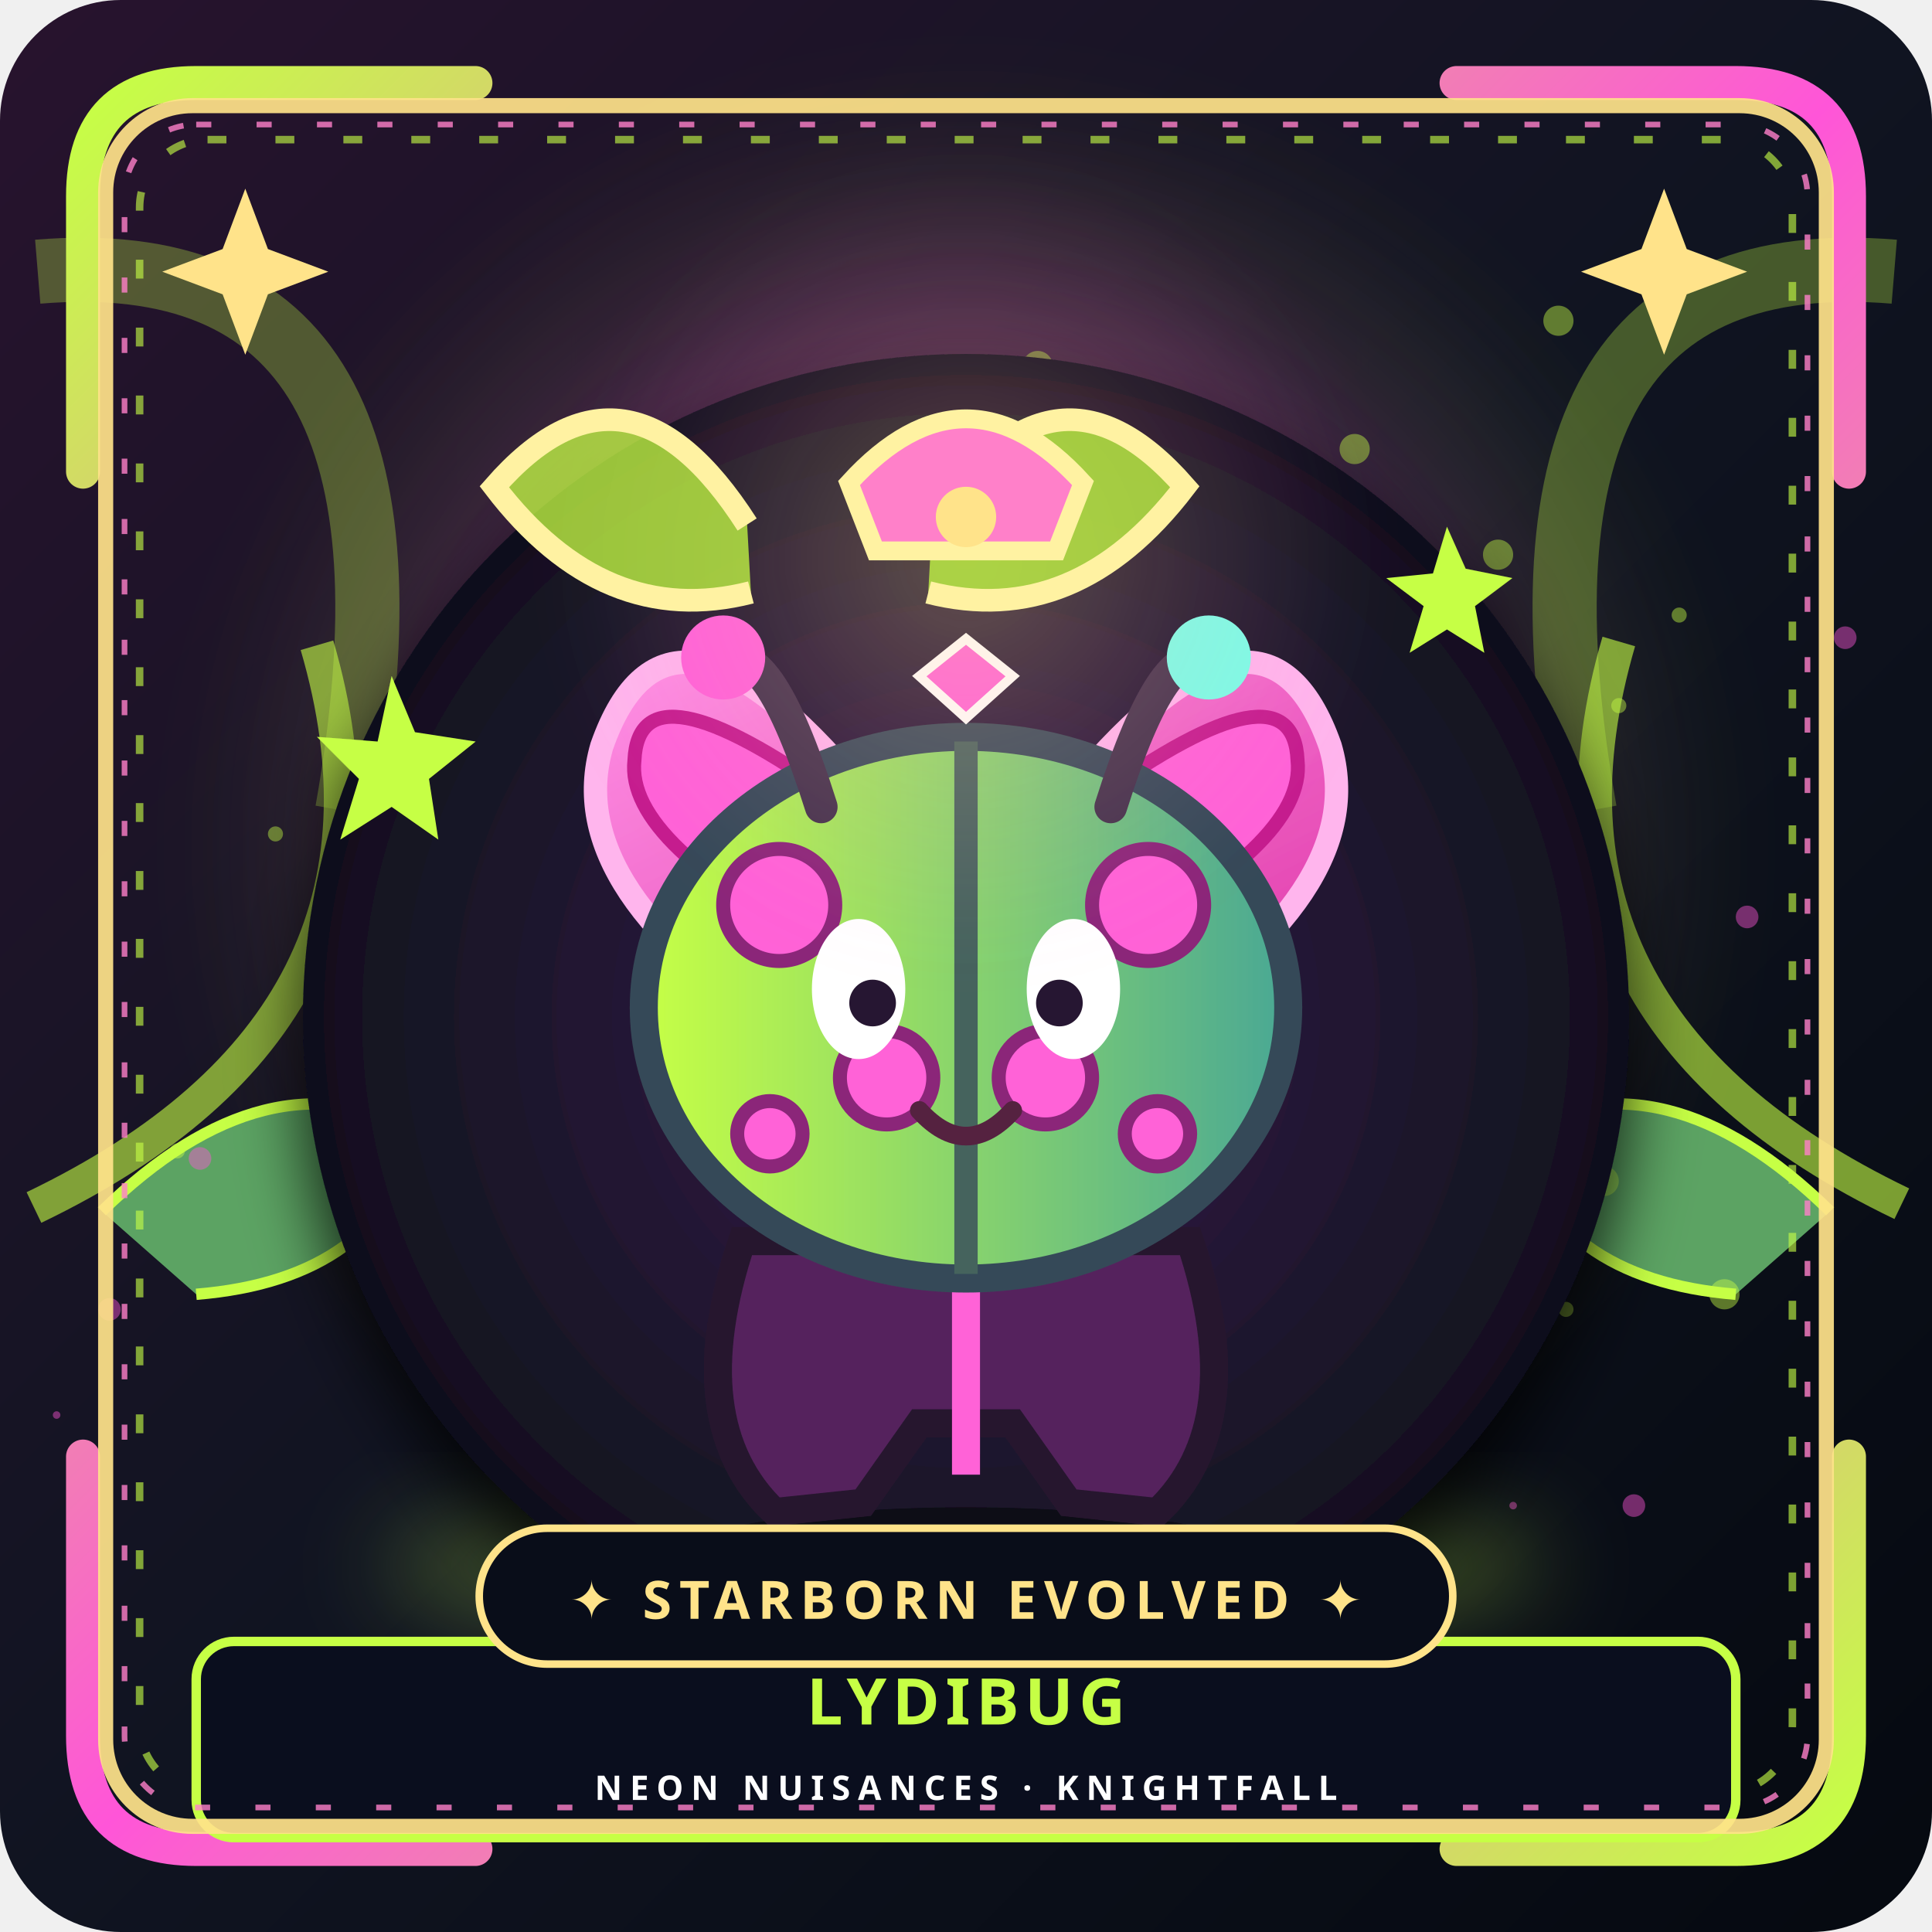
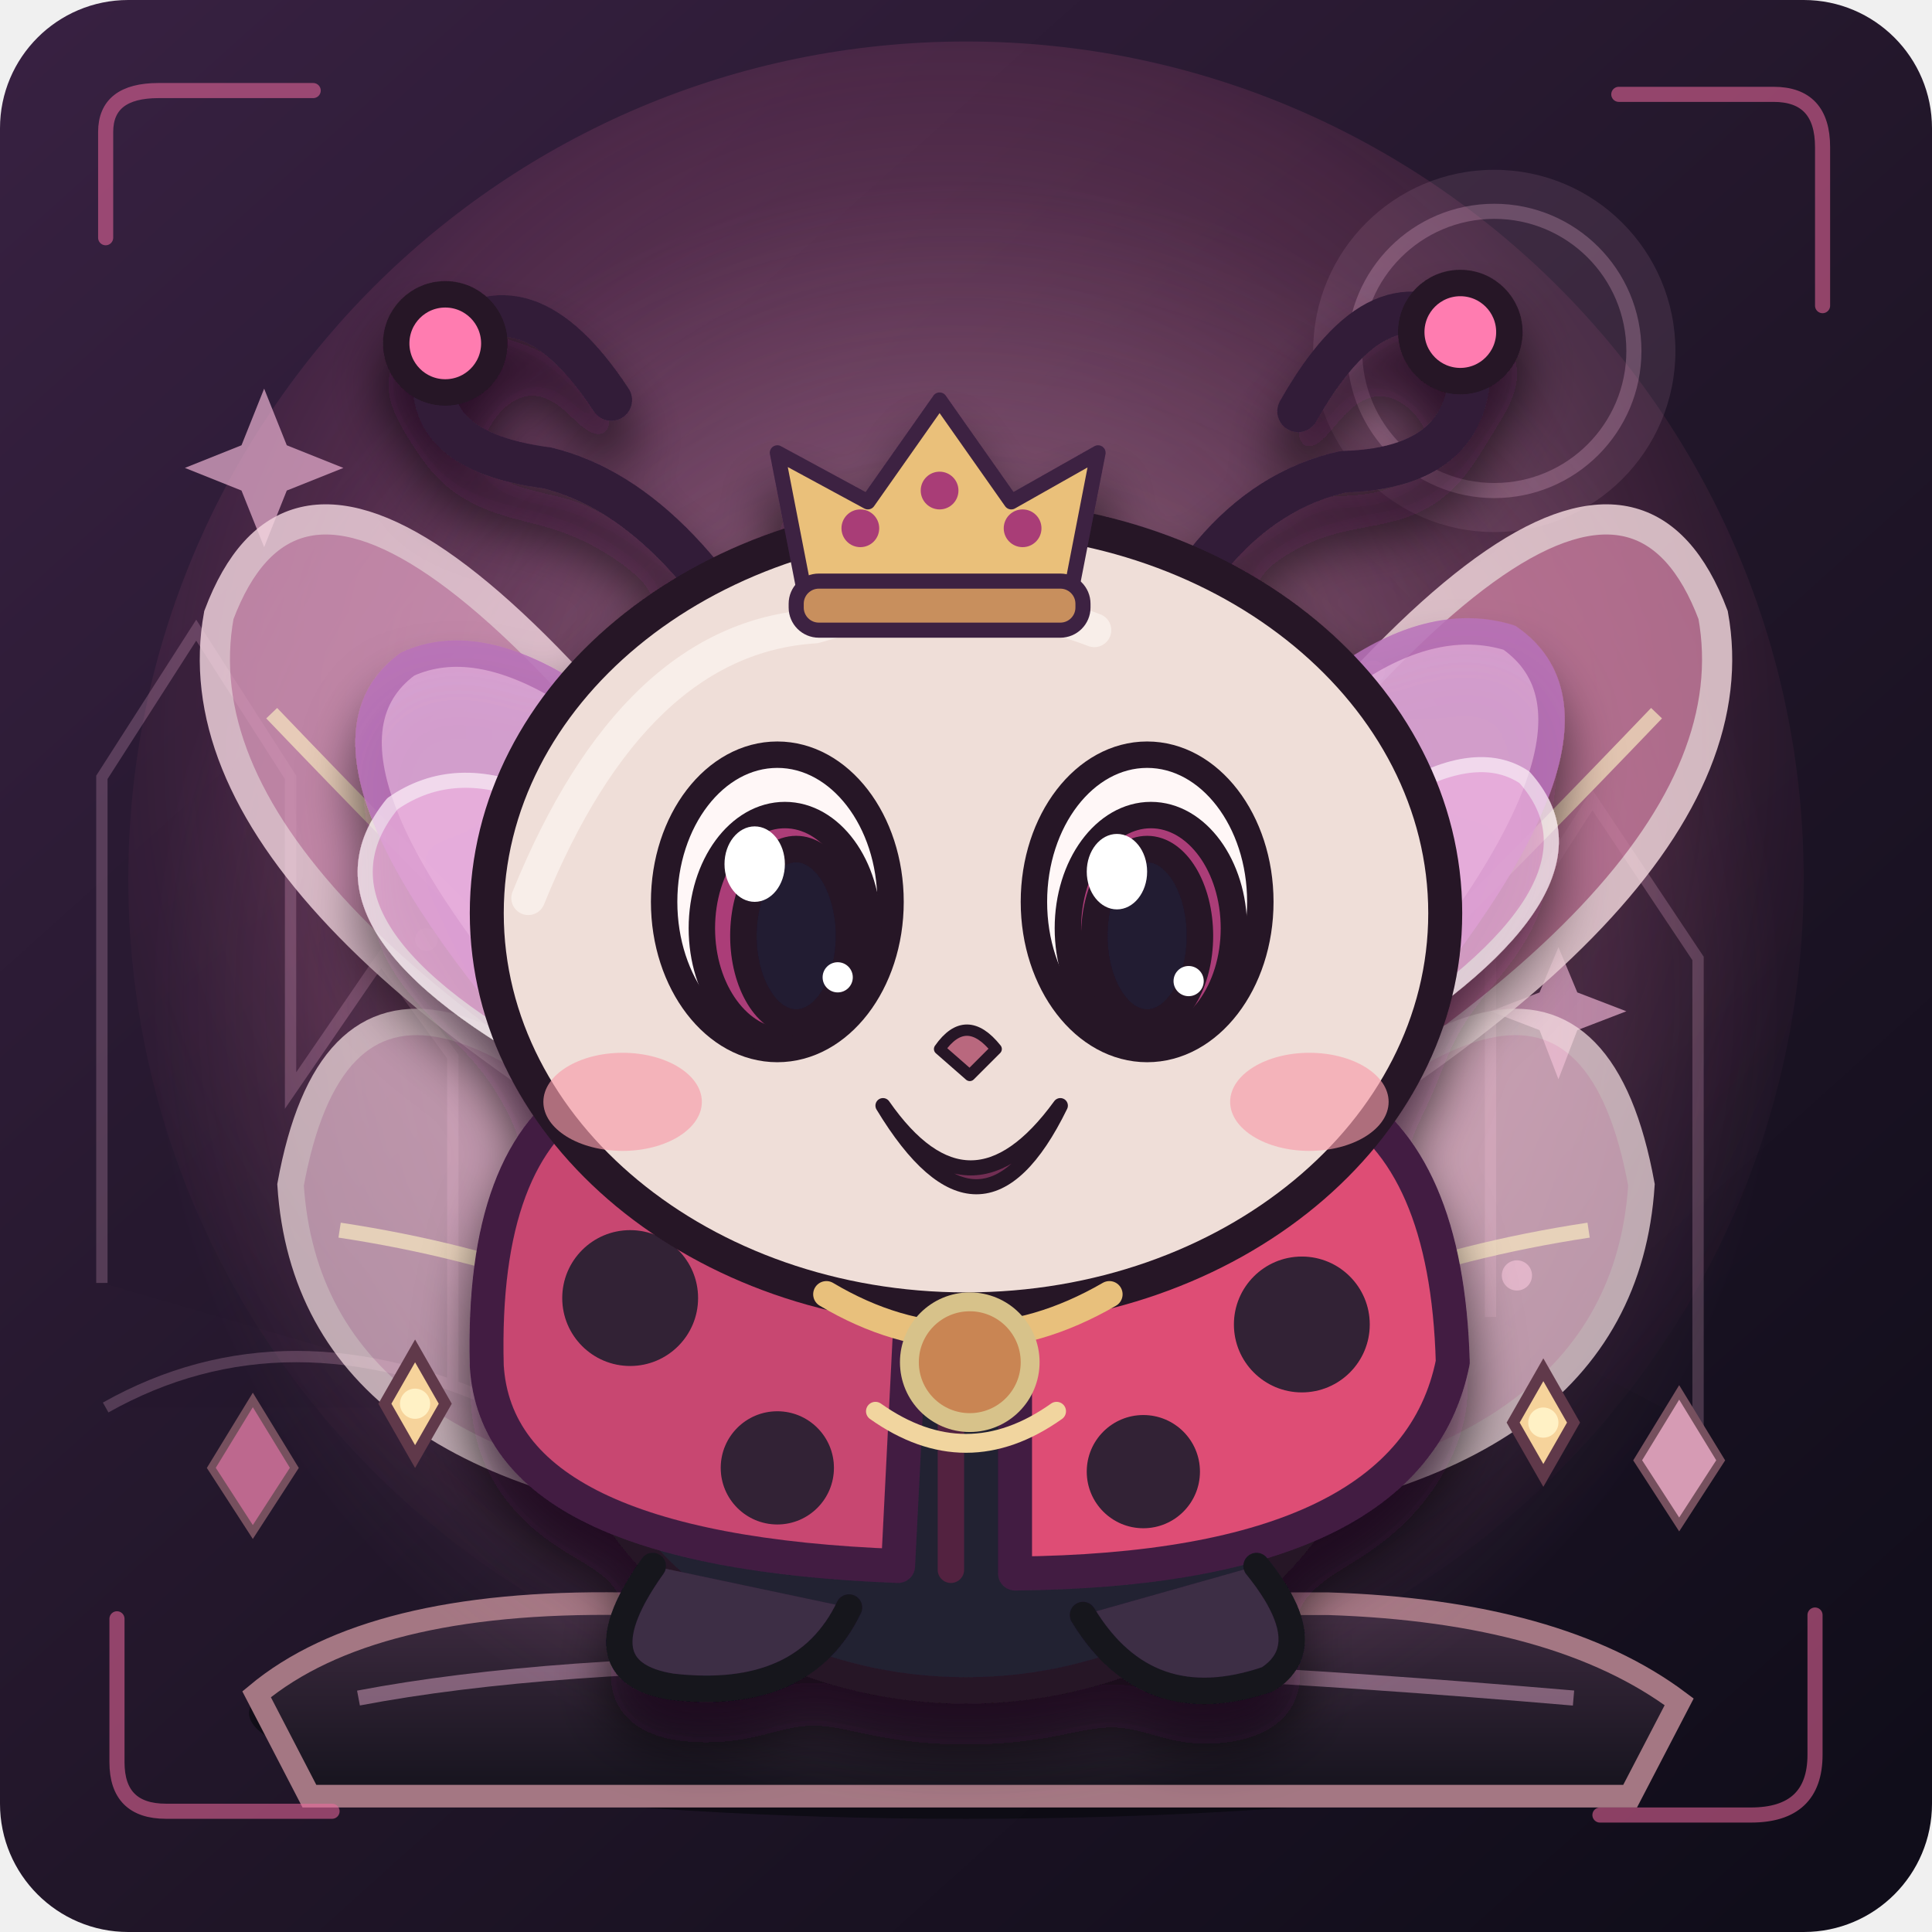
- <svg xmlns="http://www.w3.org/2000/svg" viewBox="0 0 512 512" role="img" aria-label="Lydibloom evolved Starborn companion">
+ <svg xmlns="http://www.w3.org/2000/svg" viewBox="0 0 512 512" role="img" data-evolution-form="lydibug" aria-labelledby="lydibug-title lydibug-desc">
  <defs>
-     <radialGradient id="evolveAura">
-       <stop stop-color="#ffe38a" stop-opacity=".3" />
-       <stop offset="1" stop-color="#ff80c9" stop-opacity="0" />
+     <linearGradient id="lydibug-sky" x1="0" y1="0" x2=".9" y2="1">
+       <stop stop-color="#382142" />
+       <stop offset=".56" stop-color="#211629" />
+       <stop offset="1" stop-color="#100d1a" />
+     </linearGradient>
+     <radialGradient id="lydibug-aura" cx=".49" cy=".42" r=".63">
+       <stop stop-color="#e6adcd" stop-opacity=".43" />
+       <stop offset=".65" stop-color="#ef6a9f" stop-opacity=".15" />
+       <stop offset="1" stop-color="#211629" stop-opacity="0" />
    </radialGradient>
-     <filter id="evolveGlow">
-       <feGaussianBlur stdDeviation="8" />
+     <linearGradient id="lydibug-ground" x1="0" y1="0" x2="0" y2="1">
+       <stop stop-color="#3e2b40" />
+       <stop offset="1" stop-color="#15131d" />
+     </linearGradient>
+     <filter id="lydibug-shadow" x="-35%" y="-40%" width="170%" height="180%">
+       <feDropShadow dx="0" dy="11" stdDeviation="7" flood-color="#090710" flood-opacity=".7" />
    </filter>
+     <radialGradient id="lydibug-evolved-halo">
+       <stop stop-color="#e5bb76" stop-opacity=".31" />
+       <stop offset=".72" stop-color="#d68aaf" stop-opacity=".12" />
+       <stop offset="1" stop-color="#d68aaf" stop-opacity="0" />
+     </radialGradient>
  </defs>
-   <svg x="0" y="0" width="512" height="512" viewBox="0 0 512 512">
-     <defs>
-       <linearGradient id="sceneBackground" x2="1" y2="1">
-         <stop stop-color="#28132e" />
-         <stop offset=".5" stop-color="#101421" />
-         <stop offset="1" stop-color="#050910" />
-       </linearGradient>
-       <radialGradient id="sceneAura">
-         <stop stop-color="#c6ff45" stop-opacity=".46" />
-         <stop offset=".65" stop-color="#ff55d8" stop-opacity=".19" />
-         <stop offset="1" stop-color="#c6ff45" stop-opacity="0" />
-       </radialGradient>
-       <linearGradient id="neonTrim" x2="1" y2="1">
-         <stop stop-color="#c6ff45" />
-         <stop offset=".5" stop-color="#ff55d8" />
-         <stop offset="1" stop-color="#c6ff45" />
-       </linearGradient>
-       <filter id="sceneGlow">
-         <feGaussianBlur stdDeviation="12" />
-       </filter>
-       <filter id="characterDepth">
-         <feDropShadow dx="0" dy="10" stdDeviation="9" flood-color="#000" flood-opacity=".8" />
-       </filter>
-     </defs>
-     <rect width="512" height="512" rx="32" fill="url(#sceneBackground)" />
-     <circle cx="256" cy="224" r="205" fill="url(#sceneAura)" filter="url(#sceneGlow)" />
-     <g style="color:#c6ff45">
-       <path d="M10 72q109-9 82 143M502 72q-109-9-82 143" stroke="currentColor" fill="none" stroke-width="17" opacity=".3" />
-       <path d="M9 320q104-50 75-149m420 148q-104-50-75-149" stroke="#c6ff45" stroke-width="9" fill="none" opacity=".6" />
-       <path d="M27 321q44-43 84-21-10 39-59 43m433-22q-44-43-84-21 10 39 59 43" fill="#5ca363" stroke="currentColor" stroke-width="3" />
+   <rect x="0" y="0" width="512" height="512" rx="34" fill="url(#lydibug-sky)" />
+   <circle cx="256" cy="233" r="222" fill="url(#lydibug-aura)" />
+   <circle cx="396" cy="93" r="48" fill="#e6adcd" opacity=".12" />
+   <circle cx="396" cy="93" r="37" fill="none" stroke="#e6adcd" opacity=".28" stroke-width="4" />
+   <path d="M27 340V206l25-39 25 39v83l24-35 19 26v87m275-18v-95l27-42 28 42v124m-422-5q48-27 106 0" fill="#211629" stroke="#e6adcd" stroke-width="3" opacity=".24" />
+   <g fill="#e6adcd" opacity=".72">
+     <path d="m70 103 6 15 15 6-15 6-6 15-6-15-15-6 15-6zm343 148 5 12 13 5-13 5-5 13-5-13-13-5 13-5z" />
+     <circle cx="364" cy="178" r="3" />
+     <circle cx="113" cy="249" r="3" />
+     <circle cx="402" cy="338" r="4" />
+   </g>
+   <ellipse cx="256" cy="454" rx="190" ry="28" fill="#08080e" opacity=".69" />
+   <path d="M68 449q30-25 97-24h187q61 2 93 26l-13 25H82Z" fill="url(#lydibug-ground)" stroke="#a47783" stroke-width="6" />
+   <path d="M95 450q100-19 322 0" fill="none" stroke="#e6adcd" stroke-width="4" opacity=".47" />
+   <g class="evolution-rear" aria-hidden="true">
+     <circle cx="256" cy="264" r="215" fill="url(#lydibug-evolved-halo)" />
+     <path d="M226 278Q90 78 58 163Q44 240 215 329Z" fill="#d597b8" stroke="#f3d6df" stroke-width="8" opacity=".82" />
+     <path d="M286 278Q422 78 454 163Q468 240 297 329Z" fill="#c77d9e" stroke="#f5dadf" stroke-width="8" opacity=".82" />
+     <path d="M206 343Q95 215 77 314Q82 391 199 402Z" fill="#e4bbcf" stroke="#f7e0e3" stroke-width="7" opacity=".72" />
+     <path d="M306 343Q417 215 435 314Q430 391 313 402Z" fill="#f2c8d8" stroke="#f7e0e3" stroke-width="7" opacity=".72" />
+     <path d="M72 189q67 70 122 121m245-121q-67 70-122 121M90 326q66 10 114 42m217-42q-66 10-114 42" fill="none" stroke="#f8e9c1" stroke-width="4" opacity=".7" />
+   </g>
+   <g filter="url(#lydibug-shadow)">
+     <g class="creature" stroke="#261625" stroke-width="7" stroke-linecap="round" stroke-linejoin="round">
+       <path d="M152 287Q74 201 108 176Q143 160 206 236M356 284Q436 194 400 169Q361 157 309 231" fill="#dca6d8" stroke="#b971ba" opacity=".85" />
+       <path d="M151 285Q77 246 104 213Q137 190 191 252M361 278Q430 235 404 206Q380 190 325 250" fill="#efb5df" stroke="#fff4fb" stroke-width="4" opacity=".67" />
+       <ellipse cx="256" cy="356" rx="107" ry="92" fill="#242033" />
+       <path d="M244 296Q126 249 129 362Q132 411 238 415Z" fill="#c84671" stroke="#421f43" stroke-width="9" />
+       <path d="M269 296Q382 253 385 361Q374 416 269 417Z" fill="#de4d74" stroke="#421f43" stroke-width="9" />
+       <g fill="#322034" stroke="none">
+         <circle cx="167" cy="344" r="18" />
+         <circle cx="206" cy="389" r="15" />
+         <circle cx="345" cy="351" r="18" />
+         <circle cx="303" cy="390" r="15" />
+       </g>
+       <path d="M252 298V416" fill="none" stroke="#53243f" stroke-width="7" />
+       <path d="M173 415q-20 28 5 32 35 4 47-21M287 428q17 28 49 17 14-9-3-30" fill="#3d2d44" stroke="#17151f" />
+       <path d="M211 193Q182 133 145 124Q107 119 117 91Q139 71 162 106M297 195Q316 134 356 125Q394 124 389 89Q366 70 344 109" fill="none" stroke="#321e39" stroke-width="11" />
+       <circle cx="118" cy="91" r="13" fill="#ff7bb0" />
+       <circle cx="387" cy="88" r="13" fill="#ff7bb0" />
+       <ellipse cx="256" cy="242" rx="127" ry="105" fill="#efded8" stroke-width="9" />
+       <path d="M140 238Q168 169 216 166Q256 154 290 167" fill="none" stroke="#fff9f4" stroke-width="9" opacity=".58" />
+       <ellipse cx="206" cy="239" rx="30" ry="39" fill="#fff7f7" />
+       <ellipse cx="304" cy="239" rx="30" ry="39" fill="#fff7f7" />
+       <ellipse cx="208" cy="246" rx="22" ry="30" fill="#ab3d78" />
+       <ellipse cx="305" cy="246" rx="22" ry="30" fill="#ab3d78" />
+       <ellipse cx="211" cy="248" rx="14" ry="23" fill="#211a30" />
+       <ellipse cx="304" cy="248" rx="14" ry="23" fill="#211a30" />
+       <g stroke="none" fill="#fff">
+         <ellipse cx="200" cy="229" rx="8" ry="10" />
+         <ellipse cx="296" cy="231" rx="8" ry="10" />
+         <circle cx="222" cy="259" r="4" />
+         <circle cx="315" cy="260" r="4" />
+       </g>
+       <ellipse cx="165" cy="292" rx="21" ry="13" fill="#f89daa" opacity=".65" stroke="none" />
+       <ellipse cx="347" cy="292" rx="21" ry="13" fill="#f89daa" opacity=".65" stroke="none" />
+       <path d="M249 278q7-10 15 0l-7 7Z" fill="#b9677e" stroke-width="3" />
+       <path d="M234 293q23 33 47 0-21 43-47 0Z" fill="#712f53" stroke-width="4" />
+       <g transform="translate(249 150)" stroke="#3d2242" stroke-width="4">
+         <path d="m-36 6-7-36 24 13 19-27 19 27 23-13-7 36Z" fill="#eac07a" />
+         <rect x="-38" y="4" width="76" height="13" rx="6" fill="#c88f5d" />
+         <g fill="#a93d77" stroke="none">
+           <circle cx="-21" cy="-10" r="5" />
+           <circle cx="0" cy="-20" r="5" />
+           <circle cx="22" cy="-10" r="5" />
+         </g>
+       </g>
+       <path d="M219 343Q256 365 294 343" fill="none" stroke="#e8c07b" stroke-width="7" />
+       <circle cx="257" cy="361" r="16" fill="#c98553" stroke="#d7c28a" stroke-width="5" />
    </g>
-     <circle cx="15" cy="375" r="1" fill="#ff55d8" opacity=".44" />
-     <circle cx="415" cy="347" r="2" fill="#c6ff45" opacity=".44" />
-     <circle cx="329" cy="369" r="3" fill="#ff55d8" opacity=".44" />
-     <circle cx="397" cy="147" r="4" fill="#c6ff45" opacity=".44" />
-     <circle cx="401" cy="399" r="1" fill="#ff55d8" opacity=".44" />
-     <circle cx="73" cy="221" r="2" fill="#c6ff45" opacity=".44" />
-     <circle cx="29" cy="347" r="3" fill="#ff55d8" opacity=".44" />
-     <circle cx="413" cy="85" r="4" fill="#c6ff45" opacity=".44" />
-     <circle cx="327" cy="371" r="1" fill="#ff55d8" opacity=".44" />
-     <circle cx="131" cy="235" r="2" fill="#c6ff45" opacity=".44" />
-     <circle cx="341" cy="221" r="3" fill="#ff55d8" opacity=".44" />
-     <circle cx="425" cy="313" r="4" fill="#c6ff45" opacity=".44" />
-     <circle cx="267" cy="157" r="1" fill="#ff55d8" opacity=".44" />
-     <circle cx="393" cy="225" r="2" fill="#c6ff45" opacity=".44" />
-     <circle cx="489" cy="169" r="3" fill="#ff55d8" opacity=".44" />
-     <circle cx="457" cy="343" r="4" fill="#c6ff45" opacity=".44" />
-     <circle cx="247" cy="351" r="1" fill="#ff55d8" opacity=".44" />
-     <circle cx="299" cy="165" r="2" fill="#c6ff45" opacity=".44" />
-     <circle cx="463" cy="243" r="3" fill="#ff55d8" opacity=".44" />
-     <circle cx="359" cy="119" r="4" fill="#c6ff45" opacity=".44" />
-     <circle cx="105" cy="197" r="1" fill="#ff55d8" opacity=".44" />
-     <circle cx="429" cy="187" r="2" fill="#c6ff45" opacity=".44" />
-     <circle cx="433" cy="399" r="3" fill="#ff55d8" opacity=".44" />
-     <circle cx="339" cy="257" r="4" fill="#c6ff45" opacity=".44" />
-     <circle cx="493" cy="125" r="1" fill="#ff55d8" opacity=".44" />
-     <circle cx="237" cy="121" r="2" fill="#c6ff45" opacity=".44" />
-     <circle cx="111" cy="289" r="3" fill="#ff55d8" opacity=".44" />
-     <circle cx="275" cy="97" r="4" fill="#c6ff45" opacity=".44" />
-     <circle cx="125" cy="205" r="1" fill="#ff55d8" opacity=".44" />
-     <circle cx="445" cy="163" r="2" fill="#c6ff45" opacity=".44" />
-     <circle cx="53" cy="307" r="3" fill="#ff55d8" opacity=".44" />
-     <circle cx="225" cy="241" r="4" fill="#c6ff45" opacity=".44" />
-     <circle cx="137" cy="341" r="1" fill="#ff55d8" opacity=".44" />
-     <circle cx="47" cy="305" r="2" fill="#c6ff45" opacity=".44" />
-     <circle cx="155" cy="145" r="3" fill="#ff55d8" opacity=".44" />
-     <circle cx="293" cy="243" r="4" fill="#c6ff45" opacity=".44" />
-     <ellipse cx="256" cy="415" rx="155" ry="25" fill="#c6ff45" opacity=".24" filter="url(#sceneGlow)" />
-     <g filter="url(#characterDepth)">
-       <svg x="58" y="74" width="396" height="396" viewBox="0 0 320 320" role="img" aria-labelledby="t d">
-         <defs>
-           <radialGradient id="bg">
-             <stop stop-color="#39204d" />
-             <stop offset="1" stop-color="#10101d" />
-           </radialGradient>
-           <linearGradient id="wing" x2="1" y2="1">
-             <stop stop-color="#ff91e6" />
-             <stop offset="1" stop-color="#df37a7" />
-           </linearGradient>
-           <linearGradient id="shell">
-             <stop stop-color="#c6ff45" />
-             <stop offset="1" stop-color="#4aa894" />
-           </linearGradient>
-         </defs>
-         <circle cx="160" cy="158" r="142" fill="url(#bg)" />
-         <path d="M37 85l5 12 13 2-10 8 2 13-10-7-11 7 4-13-9-9 13 1zM263 53l4 9 10 2-8 6 2 10-8-5-8 5 3-10-8-6 10-1z" fill="#c6ff45" />
-         <ellipse cx="160" cy="278" rx="72" ry="15" fill="#090b13" />
-         <g class="mascot">
-           <path d="M137 109Q96 60 82 100q-9 31 42 63M183 109q41-49 55-9 9 31-42 63" fill="url(#wing)" stroke="#ffb5ed" stroke-width="5" />
-           <path d="M132 111q-42-30-43-8-2 18 43 41M188 111q42-30 43-8 2 18-43 41" fill="#ff62d7" stroke="#c51b8e" stroke-width="3" />
-           <path d="M112 206q-13 39 7 58l19-2 12-17h20l12 17 19 2q20-19 7-58z" fill="#54245d" stroke="#27152f" stroke-width="6" />
-           <path d="M160 208v48" stroke="#ff62d7" stroke-width="6" />
-           <ellipse cx="160" cy="156" rx="69" ry="58" fill="url(#shell)" stroke="#344a58" stroke-width="6" />
-           <path d="M160 99v114" stroke="#45645d" stroke-width="5" />
-           <g fill="#ff62d7" stroke="#8b2679" stroke-width="3">
-             <circle cx="120" cy="134" r="12" />
-             <circle cx="143" cy="171" r="10" />
-             <circle cx="118" cy="183" r="7" />
-             <circle cx="199" cy="134" r="12" />
-             <circle cx="177" cy="171" r="10" />
-             <circle cx="201" cy="183" r="7" />
-           </g>
-           <path d="M129 113Q117 75 108 83M191 113q12-38 21-30" fill="none" stroke="#42304c" stroke-width="7" stroke-linecap="round" />
-           <circle cx="108" cy="81" r="9" fill="#ff62d7" />
-           <circle cx="212" cy="81" r="9" fill="#79ffe7" />
-           <ellipse cx="137" cy="152" rx="10" ry="15" fill="#fff" />
-           <ellipse cx="183" cy="152" rx="10" ry="15" fill="#fff" />
-           <circle cx="140" cy="155" r="5" fill="#281832" />
-           <circle cx="180" cy="155" r="5" fill="#281832" />
-           <path d="M150 178q10 11 20 0" fill="none" stroke="#552141" stroke-width="4" stroke-linecap="round" />
-           <path d="M150 85l10-8 10 8-10 9z" fill="#ff62d7" stroke="#fff" stroke-width="2" />
-         </g>
-       </svg>
+   </g>
+   <g class="evolution-details" aria-hidden="true">
+     <g fill="#f6d39b" stroke="#60394a" stroke-width="3">
+       <path d="m102 372 8-14 8 14-8 14Z" />
+       <path d="m401 377 8-14 8 14-8 14Z" />
+       <circle cx="110" cy="372" r="4" fill="#fff1c5" stroke="none" />
+       <circle cx="409" cy="377" r="4" fill="#fff1c5" stroke="none" />
    </g>
-     <path d="M22 125V52Q22 22 52 22h74M386 22h74q30 0 30 30v73M490 386v74q0 30-30 30h-74M126 490H52q-30 0-30-30v-74" stroke="url(#neonTrim)" stroke-width="9" stroke-linecap="round" fill="none" />
-     <rect x="37" y="37" width="438" height="438" rx="18" fill="none" stroke="#c6ff45" stroke-width="2" stroke-dasharray="5 13" opacity=".62" />
-     <rect x="52" y="435" width="408" height="52" rx="10" fill="#0a0e1e" stroke="#c6ff45" stroke-width="2.5" />
-     <text x="256" y="457" text-anchor="middle" font-family="sans-serif" font-size="17" font-weight="900" letter-spacing="1.5" fill="#c6ff45">LYDIBUG</text>
-     <text x="256" y="477" text-anchor="middle" font-family="sans-serif" font-size="9" font-weight="700" letter-spacing="2" fill="#fff">NEON NUISANCES · KNIGHTFALL</text>
-   </svg>
-   <circle cx="256" cy="148" r="108" fill="url(#evolveAura)" filter="url(#evolveGlow)" />
-   <path d="M198 139q-32-50-67-10 29 38 68 28m48-18q32-50 67-10-29 38-68 28" fill="#c6ff45" fill-opacity=".75" stroke="#fff2a2" stroke-width="6" />
-   <path d="M225 128q31-34 62 0l-7 18h-48Z" fill="#ff80c9" stroke="#fff2a2" stroke-width="5" />
-   <circle cx="256" cy="137" r="8" fill="#ffe38a" />
-   <rect x="28" y="28" width="456" height="456" rx="23" fill="none" stroke="#ffe38a" stroke-width="4" opacity=".92" />
-   <rect x="33" y="33" width="446" height="446" rx="19" fill="none" stroke="#ff80c9" stroke-width="1.5" stroke-dasharray="4 12" opacity=".8" />
-   <path d="M59 66 65 50l6 16 16 6-16 6-6 16-6-16-16-6Zm376 0 6-16 6 16 16 6-16 6-6 16-6-16-16-6Z" fill="#ffe38a" />
-   <rect x="127" y="405" width="258" height="36" rx="18" fill="#090d19" stroke="#ffe38a" stroke-width="2" />
-   <text x="256" y="429" text-anchor="middle" font-family="sans-serif" font-size="14" font-weight="900" letter-spacing="2" fill="#ffe38a">✦ STARBORN EVOLVED ✦</text>
+     <path d="M232 374q24 17 48 0" fill="none" stroke="#f1d59f" stroke-width="5" stroke-linecap="round" />
+     <g stroke="#76505e" stroke-width="2">
+       <path d="m56 389 11-18 11 18-11 17Z" fill="#bd688e" />
+       <path d="m434 387 11-18 11 18-11 17Z" fill="#d69bb4" />
+     </g>
+   </g>
+   <path d="M28 63V35q0-11 14-11h41M429 25h41q13 0 13 14v42M31 429v38q0 13 13 13h44M424 481h40q17 0 17-16v-37" fill="none" stroke="#ef6a9f" stroke-width="4" opacity=".55" stroke-linecap="round" />
</svg>
